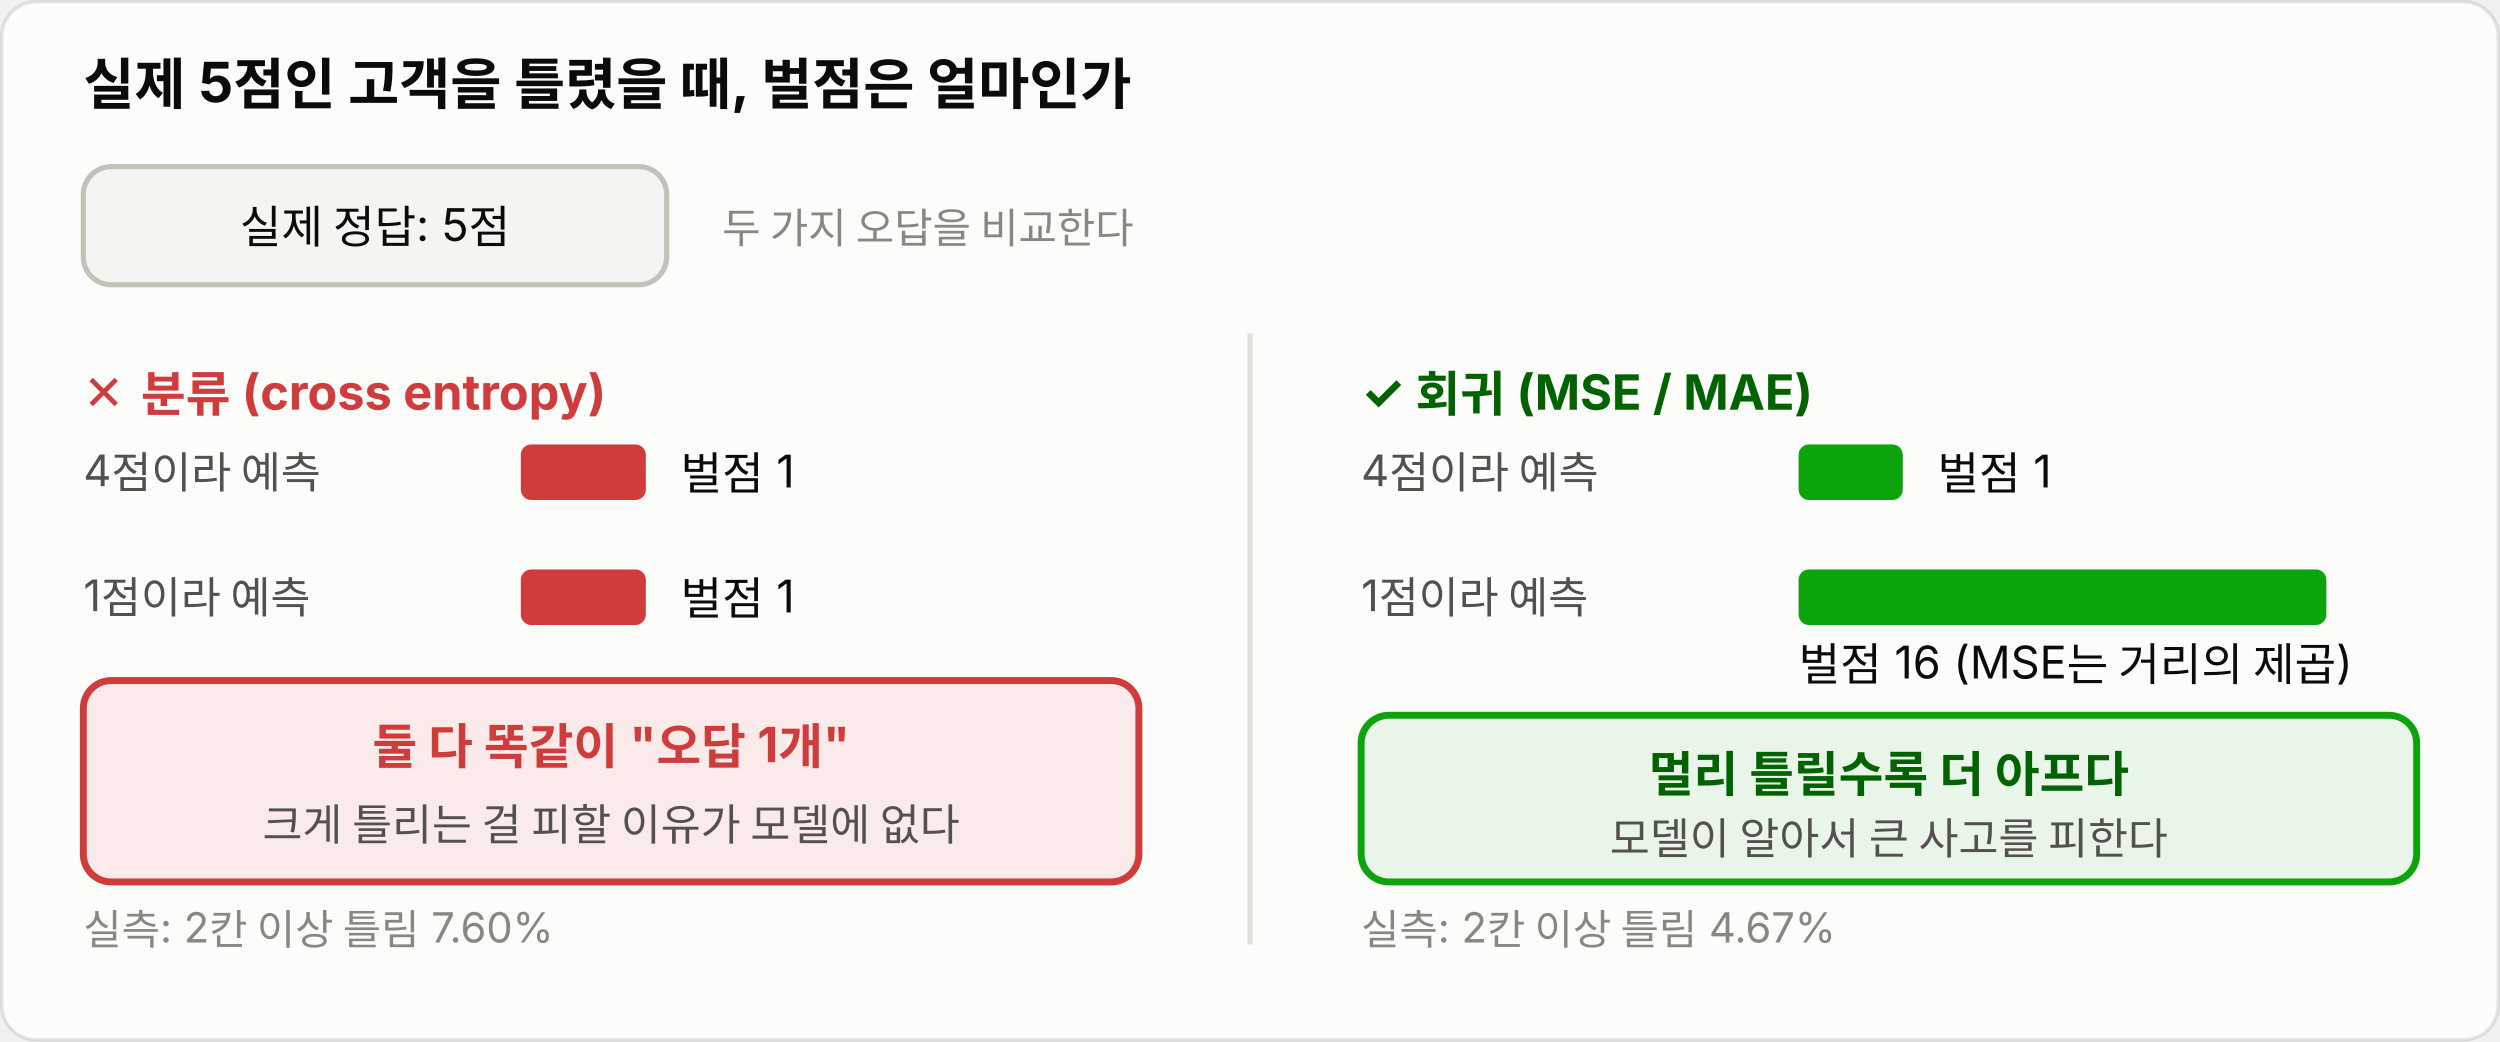
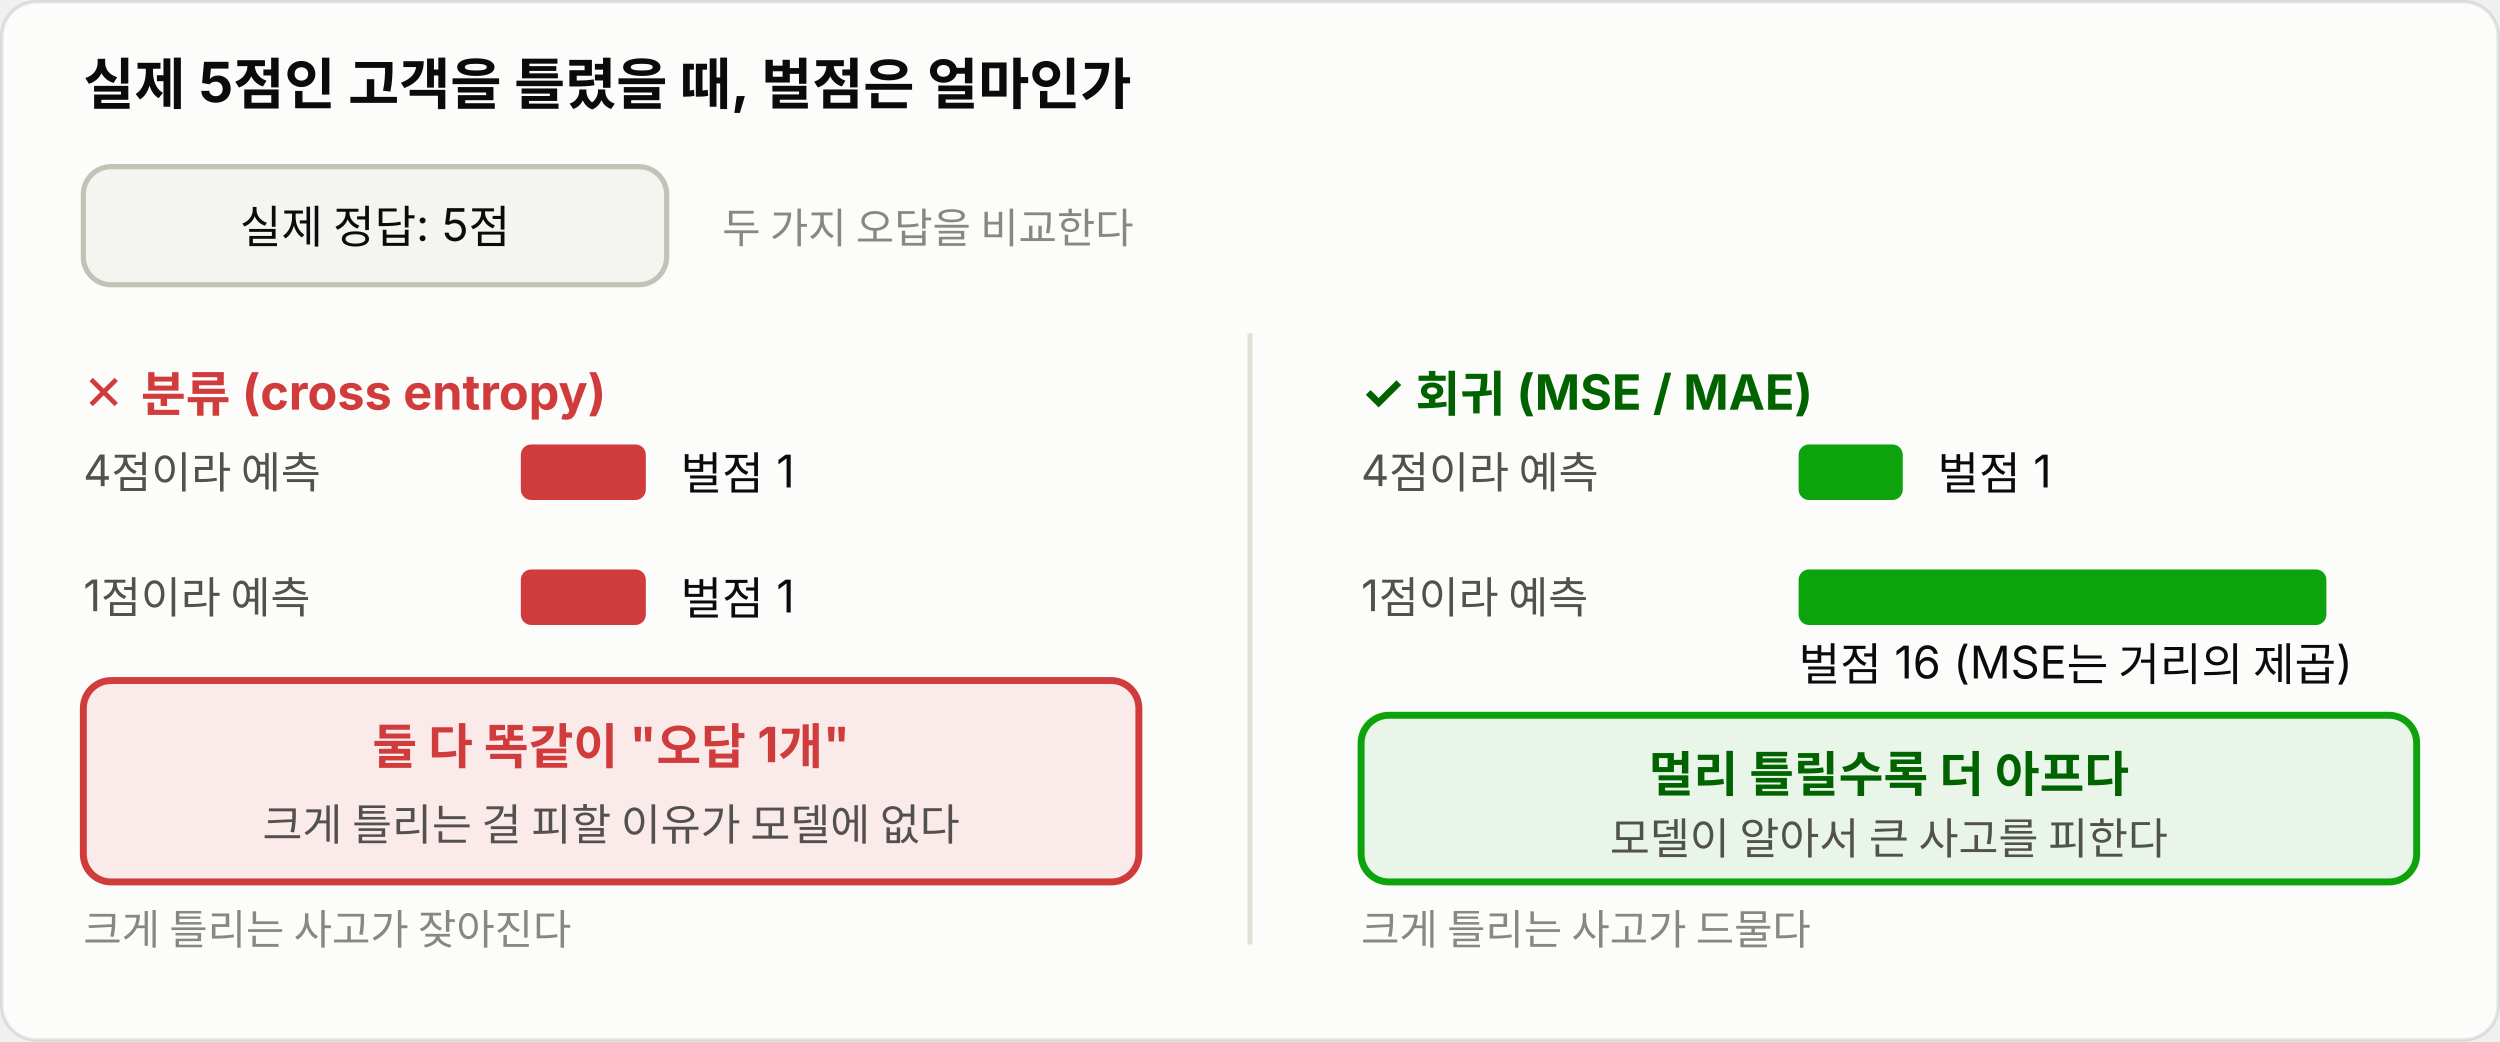
<svg xmlns="http://www.w3.org/2000/svg" viewBox="0 0 720 300" width="720" height="300" role="img" aria-labelledby="t6 d6">
  <style>
    text{font-family:system-ui,-apple-system,"Segoe UI","Malgun Gothic",sans-serif}
    .bg{fill:#fcfcfb;stroke:rgba(11,11,11,.10)}
    .ttl{fill:#0b0b0b;font-size:16px;font-weight:700}
    .h{fill:#0b0b0b;font-size:14px;font-weight:700}
    .lbl{fill:#0b0b0b;font-size:13px;font-variant-numeric:tabular-nums}
    .sub{fill:#52514e;font-size:12.5px}
    .mut{fill:#898781;font-size:12px}
    .node{fill:#f4f4f1;stroke:#c3c2b7;stroke-width:1.5}
    .div{stroke:#e1e0d9;stroke-width:1.5}
    .bad{fill:#d03b3b}
    .good{fill:#006300}
    .barB{fill:#d03b3b}
    .barG{fill:#0ca30c}
    .boxBad{fill:#fbeaea;stroke:#d03b3b;stroke-width:2}
    .boxGood{fill:#e8f5e8;stroke:#0ca30c;stroke-width:2}
    @media (prefers-color-scheme:dark){
      .bg{fill:#1a1a19;stroke:rgba(255,255,255,.10)}
      .ttl,.h,.lbl{fill:#ffffff}
      .sub{fill:#c3c2b7}
      .node{fill:#232322;stroke:#383835}
      .div{stroke:#2c2c2a}
      .good{fill:#0ca30c}
      .boxBad{fill:#331717;stroke:#d03b3b}
      .boxGood{fill:#122b12;stroke:#0ca30c}
    }
  </style>
  <rect class="bg" x=".5" y=".5" width="719" height="299" rx="10" />
  <text class="ttl" x="24" y="30">실제 5점인 고객을 틀렸을 때, 벌점은 얼마인가</text>
  <rect class="node" x="24" y="48" width="168" height="34" rx="8" />
  <text class="lbl" x="108" y="70" text-anchor="middle">실제 정답: 5점</text>
  <text class="mut" x="208" y="70">두 가지 오답을 비교한다</text>
  <line class="div" x1="360" y1="96" x2="360" y2="272" />
  <text class="h bad" x="24" y="118">✕ 분류 (cross entropy)</text>
  <text class="sub" x="24" y="140">4점이라 예측</text>
  <rect class="barB" x="150" y="128" width="36" height="16" rx="3" />
  <text class="lbl" x="196" y="141">벌점 1</text>
  <text class="sub" x="24" y="176">1점이라 예측</text>
  <rect class="barB" x="150" y="164" width="36" height="16" rx="3" />
  <text class="lbl" x="196" y="177">벌점 1</text>
  <rect class="boxBad" x="24" y="196" width="304" height="58" rx="8" />
  <text class="h bad" x="176" y="220" text-anchor="middle">둘 다 똑같이 "오답 1개"</text>
  <text class="sub" x="176" y="242" text-anchor="middle">크게 틀리는 걸 피할 이유가 모델에 없다</text>
-   <text class="mut" x="24" y="272">실측: 2칸 이상 틀림 7.60%</text>
+   <text class="mut" x="24" y="272">크게 틀리는 사고가 잦아진다</text>
  <text class="h good" x="392" y="118">✓ 회귀 (MSE / MAE)</text>
  <text class="sub" x="392" y="140">4점이라 예측</text>
  <rect class="barG" x="518" y="128" width="30" height="16" rx="3" />
  <text class="lbl" x="558" y="141">벌점 1</text>
  <text class="sub" x="392" y="176">1점이라 예측</text>
  <rect class="barG" x="518" y="164" width="152" height="16" rx="3" />
  <text class="lbl" x="518" y="196">벌점 16 (MSE는 거리의 제곱)</text>
  <rect class="boxGood" x="392" y="206" width="304" height="48" rx="8" />
  <text class="h good" x="544" y="228" text-anchor="middle">멀리 틀릴수록 더 아프다</text>
  <text class="sub" x="544" y="246" text-anchor="middle">모델이 알아서 큰 사고를 피한다</text>
-   <text class="mut" x="392" y="272">실측: 2칸 이상 틀림 4.67%</text>
+   <text class="mut" x="392" y="272">크게 틀리는 사고가 드물다</text>
</svg>
